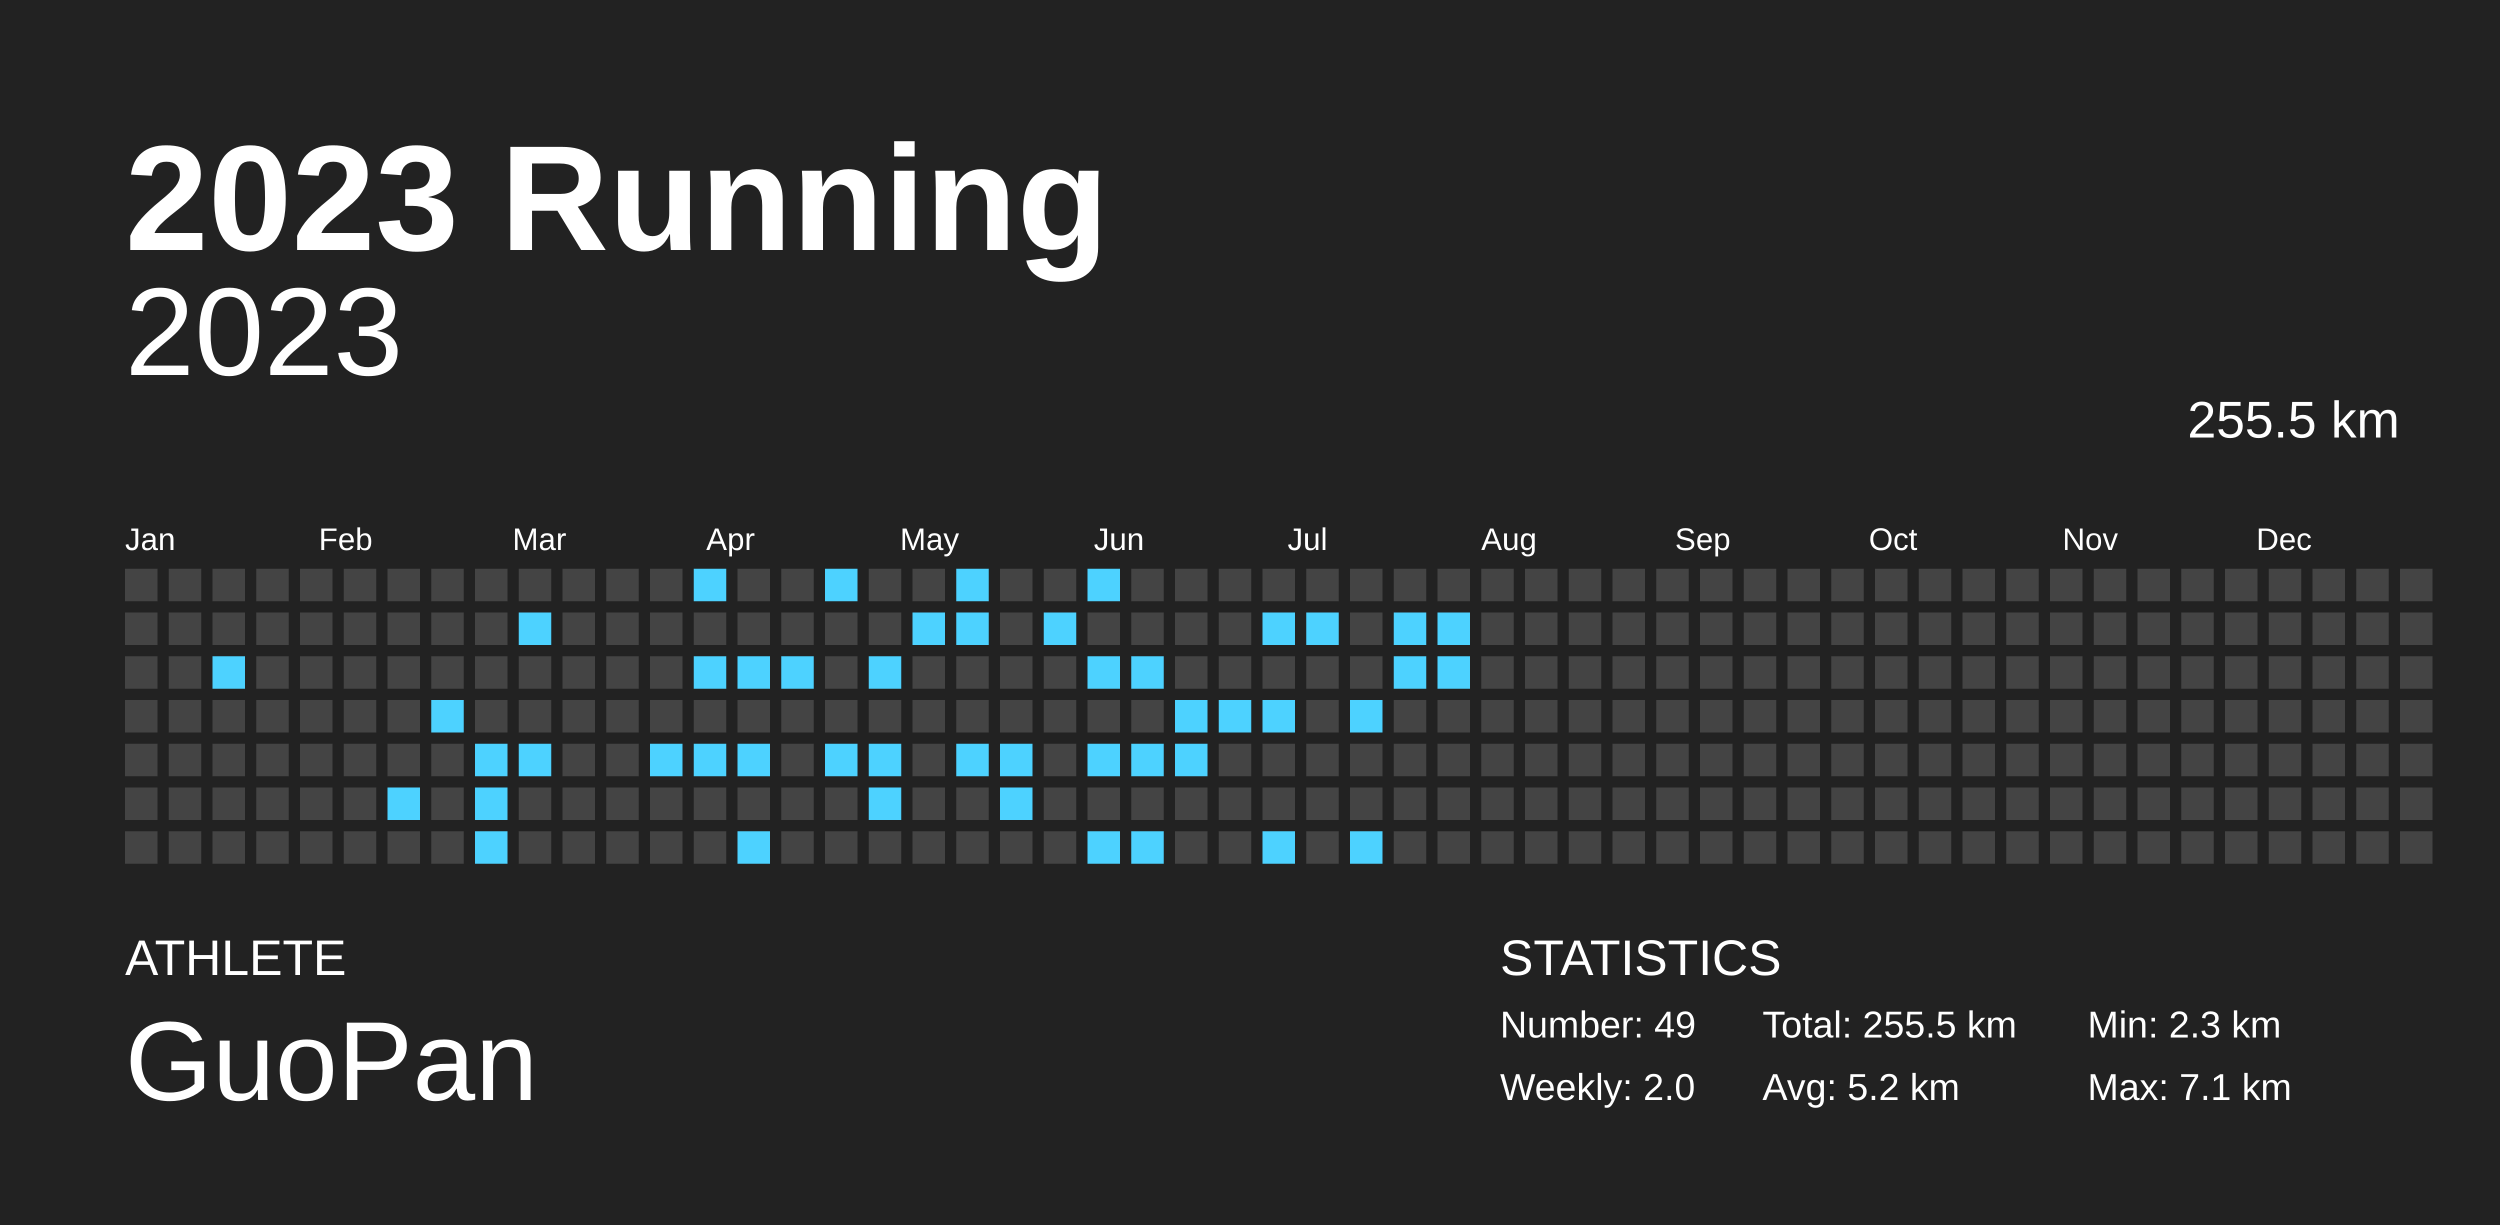
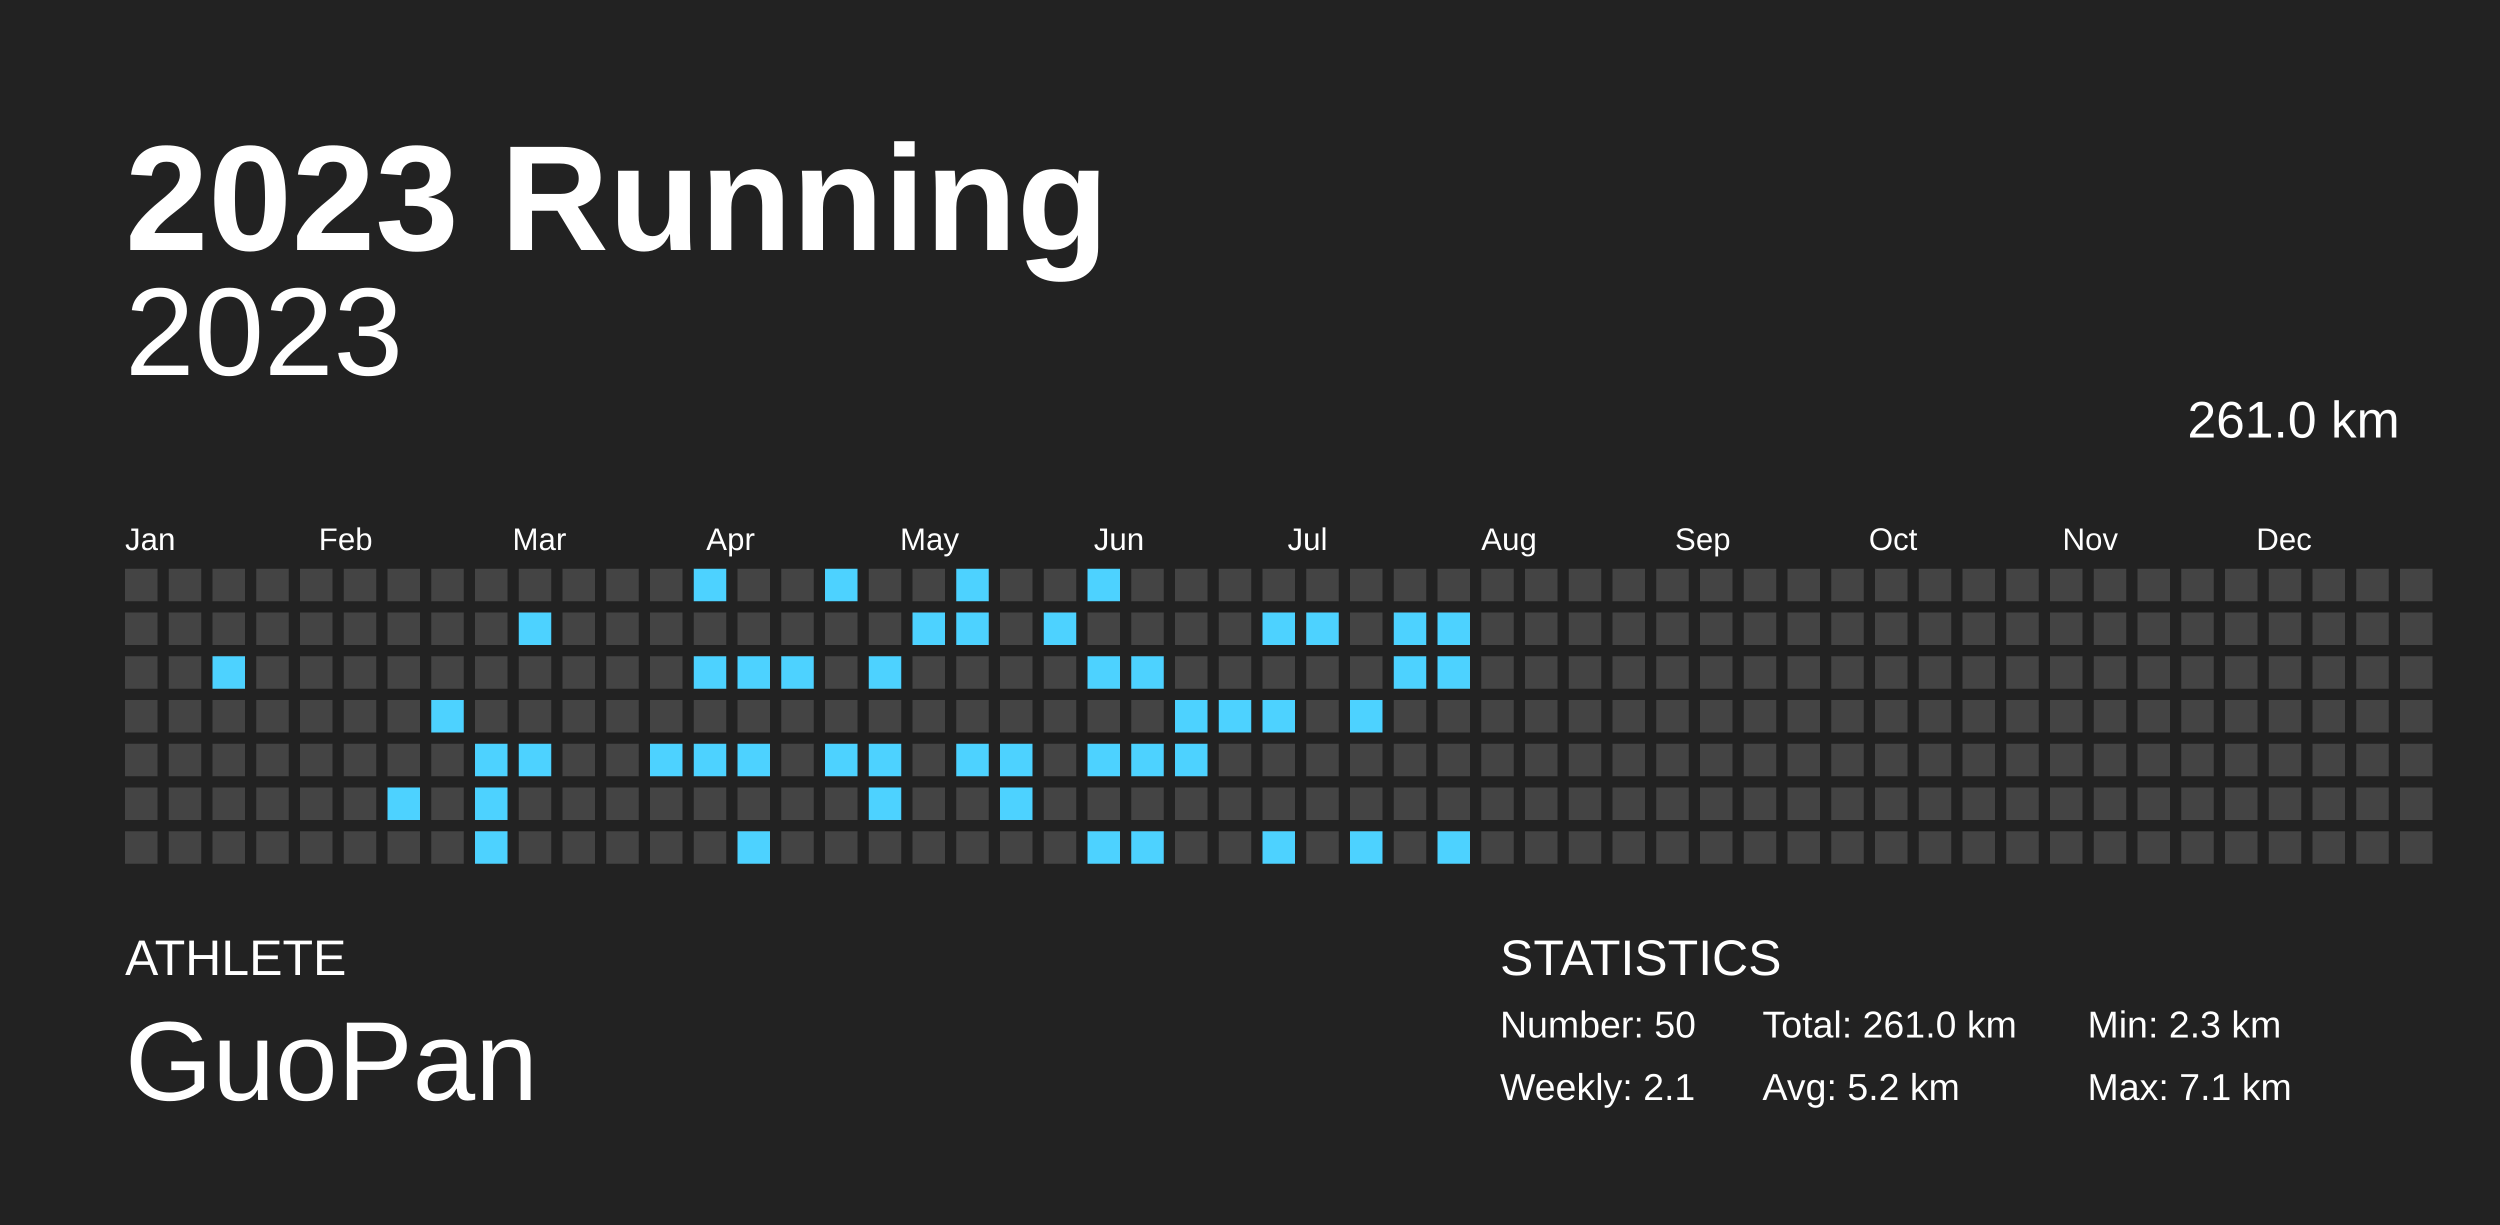
<svg xmlns="http://www.w3.org/2000/svg" baseProfile="full" height="98mm" version="1.1" viewBox="0,0,200,98" width="200mm">
  <defs />
  <rect fill="#222222" height="98" width="200" x="0" y="0" />
  <text fill="#FFFFFF" style="font-size:12px; font-family:Arial; font-weight:bold;" x="10" y="20">2023 Running</text>
  <text fill="#FFFFFF" style="font-size:4px; font-family:Arial" x="10" y="78">ATHLETE</text>
  <text fill="#FFFFFF" style="font-size:9px; font-family:Arial" x="10" y="88">GuoPan</text>
  <text fill="#FFFFFF" style="font-size:4px; font-family:Arial" x="120" y="78">STATISTICS</text>
-   <text fill="#FFFFFF" style="font-size:3px; font-family:Arial" x="120" y="83">Number: 49</text>
-   <text fill="#FFFFFF" style="font-size:3px; font-family:Arial" x="120" y="88">Weekly: 2.0</text>
-   <text fill="#FFFFFF" style="font-size:3px; font-family:Arial" x="141" y="83">Total: 255.5 km</text>
+   <text fill="#FFFFFF" style="font-size:3px; font-family:Arial" x="120" y="83">Number: 50</text>
+   <text fill="#FFFFFF" style="font-size:3px; font-family:Arial" x="120" y="88">Weekly: 2.1</text>
+   <text fill="#FFFFFF" style="font-size:3px; font-family:Arial" x="141" y="83">Total: 261.0 km</text>
  <text fill="#FFFFFF" style="font-size:3px; font-family:Arial" x="141" y="88">Avg: 5.2 km</text>
  <text fill="#FFFFFF" style="font-size:3px; font-family:Arial" x="167" y="83">Min: 2.3 km</text>
  <text fill="#FFFFFF" style="font-size:3px; font-family:Arial" x="167" y="88">Max: 7.1 km</text>
  <text alignment-baseline="hanging" fill="#FFFFFF" style="font-size:10.0px; font-family:Arial;" x="10" y="30">2023</text>
-   <text alignment-baseline="hanging" fill="#FFFFFF" style="font-size:4.125px; font-family:Arial;" x="175" y="35">255.5 km</text>
+   <text alignment-baseline="hanging" fill="#FFFFFF" style="font-size:4.125px; font-family:Arial;" x="175" y="35">261.0 km</text>
  <text fill="#FFFFFF" style="font-size:2.5px; font-family:Arial" x="10.0" y="44">Jan</text>
  <text fill="#FFFFFF" style="font-size:2.5px; font-family:Arial" x="25.5" y="44">Feb</text>
  <text fill="#FFFFFF" style="font-size:2.5px; font-family:Arial" x="41.0" y="44">Mar</text>
  <text fill="#FFFFFF" style="font-size:2.5px; font-family:Arial" x="56.5" y="44">Apr</text>
  <text fill="#FFFFFF" style="font-size:2.5px; font-family:Arial" x="72.0" y="44">May</text>
  <text fill="#FFFFFF" style="font-size:2.5px; font-family:Arial" x="87.5" y="44">Jun</text>
  <text fill="#FFFFFF" style="font-size:2.5px; font-family:Arial" x="103.0" y="44">Jul</text>
  <text fill="#FFFFFF" style="font-size:2.5px; font-family:Arial" x="118.5" y="44">Aug</text>
  <text fill="#FFFFFF" style="font-size:2.5px; font-family:Arial" x="134.0" y="44">Sep</text>
  <text fill="#FFFFFF" style="font-size:2.5px; font-family:Arial" x="149.5" y="44">Oct</text>
  <text fill="#FFFFFF" style="font-size:2.5px; font-family:Arial" x="165.0" y="44">Nov</text>
  <text fill="#FFFFFF" style="font-size:2.5px; font-family:Arial" x="180.5" y="44">Dec</text>
  <rect fill="#444444" height="2.6" width="2.6" x="10.0" y="45.5" />
  <rect fill="#444444" height="2.6" width="2.6" x="10.0" y="49.0" />
  <rect fill="#444444" height="2.6" width="2.6" x="10.0" y="52.5" />
  <rect fill="#444444" height="2.6" width="2.6" x="10.0" y="56.0" />
  <rect fill="#444444" height="2.6" width="2.6" x="10.0" y="59.5" />
  <rect fill="#444444" height="2.6" width="2.6" x="10.0" y="63.0" />
  <rect fill="#444444" height="2.6" width="2.6" x="10.0" y="66.5" />
  <rect fill="#444444" height="2.6" width="2.6" x="13.5" y="45.5" />
  <rect fill="#444444" height="2.6" width="2.6" x="13.5" y="49.0" />
  <rect fill="#444444" height="2.6" width="2.6" x="13.5" y="52.5" />
  <rect fill="#444444" height="2.6" width="2.6" x="13.5" y="56.0" />
  <rect fill="#444444" height="2.6" width="2.6" x="13.5" y="59.5" />
  <rect fill="#444444" height="2.6" width="2.6" x="13.5" y="63.0" />
  <rect fill="#444444" height="2.6" width="2.6" x="13.5" y="66.5" />
  <rect fill="#444444" height="2.6" width="2.6" x="17.0" y="45.5" />
  <rect fill="#444444" height="2.6" width="2.6" x="17.0" y="49.0" />
  <rect fill="#4dd2ff" height="2.6" width="2.6" x="17.0" y="52.5" />
  <rect fill="#444444" height="2.6" width="2.6" x="17.0" y="56.0" />
  <rect fill="#444444" height="2.6" width="2.6" x="17.0" y="59.5" />
  <rect fill="#444444" height="2.6" width="2.6" x="17.0" y="63.0" />
  <rect fill="#444444" height="2.6" width="2.6" x="17.0" y="66.5" />
  <rect fill="#444444" height="2.6" width="2.6" x="20.5" y="45.5" />
  <rect fill="#444444" height="2.6" width="2.6" x="20.5" y="49.0" />
  <rect fill="#444444" height="2.6" width="2.6" x="20.5" y="52.5" />
  <rect fill="#444444" height="2.6" width="2.6" x="20.5" y="56.0" />
  <rect fill="#444444" height="2.6" width="2.6" x="20.5" y="59.5" />
  <rect fill="#444444" height="2.6" width="2.6" x="20.5" y="63.0" />
  <rect fill="#444444" height="2.6" width="2.6" x="20.5" y="66.5" />
  <rect fill="#444444" height="2.6" width="2.6" x="24.0" y="45.5" />
  <rect fill="#444444" height="2.6" width="2.6" x="24.0" y="49.0" />
  <rect fill="#444444" height="2.6" width="2.6" x="24.0" y="52.5" />
  <rect fill="#444444" height="2.6" width="2.6" x="24.0" y="56.0" />
  <rect fill="#444444" height="2.6" width="2.6" x="24.0" y="59.5" />
  <rect fill="#444444" height="2.6" width="2.6" x="24.0" y="63.0" />
  <rect fill="#444444" height="2.6" width="2.6" x="24.0" y="66.5" />
  <rect fill="#444444" height="2.6" width="2.6" x="27.5" y="45.5" />
  <rect fill="#444444" height="2.6" width="2.6" x="27.5" y="49.0" />
  <rect fill="#444444" height="2.6" width="2.6" x="27.5" y="52.5" />
  <rect fill="#444444" height="2.6" width="2.6" x="27.5" y="56.0" />
  <rect fill="#444444" height="2.6" width="2.6" x="27.5" y="59.5" />
  <rect fill="#444444" height="2.6" width="2.6" x="27.5" y="63.0" />
  <rect fill="#444444" height="2.6" width="2.6" x="27.5" y="66.5" />
  <rect fill="#444444" height="2.6" width="2.6" x="31.0" y="45.5" />
  <rect fill="#444444" height="2.6" width="2.6" x="31.0" y="49.0" />
  <rect fill="#444444" height="2.6" width="2.6" x="31.0" y="52.5" />
  <rect fill="#444444" height="2.6" width="2.6" x="31.0" y="56.0" />
  <rect fill="#444444" height="2.6" width="2.6" x="31.0" y="59.5" />
  <rect fill="#4dd2ff" height="2.6" width="2.6" x="31.0" y="63.0" />
  <rect fill="#444444" height="2.6" width="2.6" x="31.0" y="66.5" />
  <rect fill="#444444" height="2.6" width="2.6" x="34.5" y="45.5" />
  <rect fill="#444444" height="2.6" width="2.6" x="34.5" y="49.0" />
  <rect fill="#444444" height="2.6" width="2.6" x="34.5" y="52.5" />
  <rect fill="#4dd2ff" height="2.6" width="2.6" x="34.5" y="56.0" />
  <rect fill="#444444" height="2.6" width="2.6" x="34.5" y="59.5" />
  <rect fill="#444444" height="2.6" width="2.6" x="34.5" y="63.0" />
  <rect fill="#444444" height="2.6" width="2.6" x="34.5" y="66.5" />
  <rect fill="#444444" height="2.6" width="2.6" x="38.0" y="45.5" />
  <rect fill="#444444" height="2.6" width="2.6" x="38.0" y="49.0" />
  <rect fill="#444444" height="2.6" width="2.6" x="38.0" y="52.5" />
  <rect fill="#444444" height="2.6" width="2.6" x="38.0" y="56.0" />
  <rect fill="#4dd2ff" height="2.6" width="2.6" x="38.0" y="59.5" />
  <rect fill="#4dd2ff" height="2.6" width="2.6" x="38.0" y="63.0" />
  <rect fill="#4dd2ff" height="2.6" width="2.6" x="38.0" y="66.5" />
  <rect fill="#444444" height="2.6" width="2.6" x="41.5" y="45.5" />
  <rect fill="#4dd2ff" height="2.6" width="2.6" x="41.5" y="49.0" />
  <rect fill="#444444" height="2.6" width="2.6" x="41.5" y="52.5" />
  <rect fill="#444444" height="2.6" width="2.6" x="41.5" y="56.0" />
  <rect fill="#4dd2ff" height="2.6" width="2.6" x="41.5" y="59.5" />
  <rect fill="#444444" height="2.6" width="2.6" x="41.5" y="63.0" />
  <rect fill="#444444" height="2.6" width="2.6" x="41.5" y="66.5" />
  <rect fill="#444444" height="2.6" width="2.6" x="45.0" y="45.5" />
  <rect fill="#444444" height="2.6" width="2.6" x="45.0" y="49.0" />
  <rect fill="#444444" height="2.6" width="2.6" x="45.0" y="52.5" />
  <rect fill="#444444" height="2.6" width="2.6" x="45.0" y="56.0" />
  <rect fill="#444444" height="2.6" width="2.6" x="45.0" y="59.5" />
  <rect fill="#444444" height="2.6" width="2.6" x="45.0" y="63.0" />
  <rect fill="#444444" height="2.6" width="2.6" x="45.0" y="66.5" />
  <rect fill="#444444" height="2.6" width="2.6" x="48.5" y="45.5" />
  <rect fill="#444444" height="2.6" width="2.6" x="48.5" y="49.0" />
  <rect fill="#444444" height="2.6" width="2.6" x="48.5" y="52.5" />
  <rect fill="#444444" height="2.6" width="2.6" x="48.5" y="56.0" />
  <rect fill="#444444" height="2.6" width="2.6" x="48.5" y="59.5" />
  <rect fill="#444444" height="2.6" width="2.6" x="48.5" y="63.0" />
  <rect fill="#444444" height="2.6" width="2.6" x="48.5" y="66.5" />
  <rect fill="#444444" height="2.6" width="2.6" x="52.0" y="45.5" />
  <rect fill="#444444" height="2.6" width="2.6" x="52.0" y="49.0" />
  <rect fill="#444444" height="2.6" width="2.6" x="52.0" y="52.5" />
  <rect fill="#444444" height="2.6" width="2.6" x="52.0" y="56.0" />
  <rect fill="#4dd2ff" height="2.6" width="2.6" x="52.0" y="59.5" />
  <rect fill="#444444" height="2.6" width="2.6" x="52.0" y="63.0" />
  <rect fill="#444444" height="2.6" width="2.6" x="52.0" y="66.5" />
  <rect fill="#4dd2ff" height="2.6" width="2.6" x="55.5" y="45.5" />
  <rect fill="#444444" height="2.6" width="2.6" x="55.5" y="49.0" />
  <rect fill="#4dd2ff" height="2.6" width="2.6" x="55.5" y="52.5" />
  <rect fill="#444444" height="2.6" width="2.6" x="55.5" y="56.0" />
  <rect fill="#4dd2ff" height="2.6" width="2.6" x="55.5" y="59.5" />
  <rect fill="#444444" height="2.6" width="2.6" x="55.5" y="63.0" />
  <rect fill="#444444" height="2.6" width="2.6" x="55.5" y="66.5" />
  <rect fill="#444444" height="2.6" width="2.6" x="59.0" y="45.5" />
  <rect fill="#444444" height="2.6" width="2.6" x="59.0" y="49.0" />
  <rect fill="#4dd2ff" height="2.6" width="2.6" x="59.0" y="52.5" />
  <rect fill="#444444" height="2.6" width="2.6" x="59.0" y="56.0" />
  <rect fill="#4dd2ff" height="2.6" width="2.6" x="59.0" y="59.5" />
  <rect fill="#444444" height="2.6" width="2.6" x="59.0" y="63.0" />
  <rect fill="#4dd2ff" height="2.6" width="2.6" x="59.0" y="66.5" />
  <rect fill="#444444" height="2.6" width="2.6" x="62.5" y="45.5" />
  <rect fill="#444444" height="2.6" width="2.6" x="62.5" y="49.0" />
  <rect fill="#4dd2ff" height="2.6" width="2.6" x="62.5" y="52.5" />
  <rect fill="#444444" height="2.6" width="2.6" x="62.5" y="56.0" />
  <rect fill="#444444" height="2.6" width="2.6" x="62.5" y="59.5" />
  <rect fill="#444444" height="2.6" width="2.6" x="62.5" y="63.0" />
  <rect fill="#444444" height="2.6" width="2.6" x="62.5" y="66.5" />
  <rect fill="#4dd2ff" height="2.6" width="2.6" x="66.0" y="45.5" />
  <rect fill="#444444" height="2.6" width="2.6" x="66.0" y="49.0" />
  <rect fill="#444444" height="2.6" width="2.6" x="66.0" y="52.5" />
  <rect fill="#444444" height="2.6" width="2.6" x="66.0" y="56.0" />
  <rect fill="#4dd2ff" height="2.6" width="2.6" x="66.0" y="59.5" />
  <rect fill="#444444" height="2.6" width="2.6" x="66.0" y="63.0" />
  <rect fill="#444444" height="2.6" width="2.6" x="66.0" y="66.5" />
  <rect fill="#444444" height="2.6" width="2.6" x="69.5" y="45.5" />
  <rect fill="#444444" height="2.6" width="2.6" x="69.5" y="49.0" />
  <rect fill="#4dd2ff" height="2.6" width="2.6" x="69.5" y="52.5" />
  <rect fill="#444444" height="2.6" width="2.6" x="69.5" y="56.0" />
  <rect fill="#4dd2ff" height="2.6" width="2.6" x="69.5" y="59.5" />
  <rect fill="#4dd2ff" height="2.6" width="2.6" x="69.5" y="63.0" />
  <rect fill="#444444" height="2.6" width="2.6" x="69.5" y="66.5" />
  <rect fill="#444444" height="2.6" width="2.6" x="73.0" y="45.5" />
  <rect fill="#4dd2ff" height="2.6" width="2.6" x="73.0" y="49.0" />
  <rect fill="#444444" height="2.6" width="2.6" x="73.0" y="52.5" />
  <rect fill="#444444" height="2.6" width="2.6" x="73.0" y="56.0" />
  <rect fill="#444444" height="2.6" width="2.6" x="73.0" y="59.5" />
  <rect fill="#444444" height="2.6" width="2.6" x="73.0" y="63.0" />
  <rect fill="#444444" height="2.6" width="2.6" x="73.0" y="66.5" />
  <rect fill="#4dd2ff" height="2.6" width="2.6" x="76.5" y="45.5" />
  <rect fill="#4dd2ff" height="2.6" width="2.6" x="76.5" y="49.0" />
  <rect fill="#444444" height="2.6" width="2.6" x="76.5" y="52.5" />
  <rect fill="#444444" height="2.6" width="2.6" x="76.5" y="56.0" />
  <rect fill="#4dd2ff" height="2.6" width="2.6" x="76.5" y="59.5" />
  <rect fill="#444444" height="2.6" width="2.6" x="76.5" y="63.0" />
  <rect fill="#444444" height="2.6" width="2.6" x="76.5" y="66.5" />
  <rect fill="#444444" height="2.6" width="2.6" x="80.0" y="45.5" />
  <rect fill="#444444" height="2.6" width="2.6" x="80.0" y="49.0" />
  <rect fill="#444444" height="2.6" width="2.6" x="80.0" y="52.5" />
  <rect fill="#444444" height="2.6" width="2.6" x="80.0" y="56.0" />
  <rect fill="#4dd2ff" height="2.6" width="2.6" x="80.0" y="59.5" />
  <rect fill="#4dd2ff" height="2.6" width="2.6" x="80.0" y="63.0" />
  <rect fill="#444444" height="2.6" width="2.6" x="80.0" y="66.5" />
  <rect fill="#444444" height="2.6" width="2.6" x="83.5" y="45.5" />
  <rect fill="#4dd2ff" height="2.6" width="2.6" x="83.5" y="49.0" />
  <rect fill="#444444" height="2.6" width="2.6" x="83.5" y="52.5" />
  <rect fill="#444444" height="2.6" width="2.6" x="83.5" y="56.0" />
  <rect fill="#444444" height="2.6" width="2.6" x="83.5" y="59.5" />
  <rect fill="#444444" height="2.6" width="2.6" x="83.5" y="63.0" />
  <rect fill="#444444" height="2.6" width="2.6" x="83.5" y="66.5" />
  <rect fill="#4dd2ff" height="2.6" width="2.6" x="87.0" y="45.5" />
  <rect fill="#444444" height="2.6" width="2.6" x="87.0" y="49.0" />
  <rect fill="#4dd2ff" height="2.6" width="2.6" x="87.0" y="52.5" />
  <rect fill="#444444" height="2.6" width="2.6" x="87.0" y="56.0" />
  <rect fill="#4dd2ff" height="2.6" width="2.6" x="87.0" y="59.5" />
  <rect fill="#444444" height="2.6" width="2.6" x="87.0" y="63.0" />
  <rect fill="#4dd2ff" height="2.6" width="2.6" x="87.0" y="66.5" />
  <rect fill="#444444" height="2.6" width="2.6" x="90.5" y="45.5" />
  <rect fill="#444444" height="2.6" width="2.6" x="90.5" y="49.0" />
  <rect fill="#4dd2ff" height="2.6" width="2.6" x="90.5" y="52.5" />
  <rect fill="#444444" height="2.6" width="2.6" x="90.5" y="56.0" />
  <rect fill="#4dd2ff" height="2.6" width="2.6" x="90.5" y="59.5" />
  <rect fill="#444444" height="2.6" width="2.6" x="90.5" y="63.0" />
  <rect fill="#4dd2ff" height="2.6" width="2.6" x="90.5" y="66.5" />
  <rect fill="#444444" height="2.6" width="2.6" x="94.0" y="45.5" />
  <rect fill="#444444" height="2.6" width="2.6" x="94.0" y="49.0" />
  <rect fill="#444444" height="2.6" width="2.6" x="94.0" y="52.5" />
  <rect fill="#4dd2ff" height="2.6" width="2.6" x="94.0" y="56.0" />
  <rect fill="#4dd2ff" height="2.6" width="2.6" x="94.0" y="59.5" />
  <rect fill="#444444" height="2.6" width="2.6" x="94.0" y="63.0" />
  <rect fill="#444444" height="2.6" width="2.6" x="94.0" y="66.5" />
  <rect fill="#444444" height="2.6" width="2.6" x="97.5" y="45.5" />
  <rect fill="#444444" height="2.6" width="2.6" x="97.5" y="49.0" />
  <rect fill="#444444" height="2.6" width="2.6" x="97.5" y="52.5" />
  <rect fill="#4dd2ff" height="2.6" width="2.6" x="97.5" y="56.0" />
  <rect fill="#444444" height="2.6" width="2.6" x="97.5" y="59.5" />
  <rect fill="#444444" height="2.6" width="2.6" x="97.5" y="63.0" />
  <rect fill="#444444" height="2.6" width="2.6" x="97.5" y="66.5" />
  <rect fill="#444444" height="2.6" width="2.6" x="101.0" y="45.5" />
  <rect fill="#4dd2ff" height="2.6" width="2.6" x="101.0" y="49.0" />
  <rect fill="#444444" height="2.6" width="2.6" x="101.0" y="52.5" />
  <rect fill="#4dd2ff" height="2.6" width="2.6" x="101.0" y="56.0" />
  <rect fill="#444444" height="2.6" width="2.6" x="101.0" y="59.5" />
  <rect fill="#444444" height="2.6" width="2.6" x="101.0" y="63.0" />
  <rect fill="#4dd2ff" height="2.6" width="2.6" x="101.0" y="66.5" />
  <rect fill="#444444" height="2.6" width="2.6" x="104.5" y="45.5" />
  <rect fill="#4dd2ff" height="2.6" width="2.6" x="104.5" y="49.0" />
  <rect fill="#444444" height="2.6" width="2.6" x="104.5" y="52.5" />
  <rect fill="#444444" height="2.6" width="2.6" x="104.5" y="56.0" />
  <rect fill="#444444" height="2.6" width="2.6" x="104.5" y="59.5" />
  <rect fill="#444444" height="2.6" width="2.6" x="104.5" y="63.0" />
  <rect fill="#444444" height="2.6" width="2.6" x="104.5" y="66.5" />
  <rect fill="#444444" height="2.6" width="2.6" x="108.0" y="45.5" />
  <rect fill="#444444" height="2.6" width="2.6" x="108.0" y="49.0" />
  <rect fill="#444444" height="2.6" width="2.6" x="108.0" y="52.5" />
  <rect fill="#4dd2ff" height="2.6" width="2.6" x="108.0" y="56.0" />
  <rect fill="#444444" height="2.6" width="2.6" x="108.0" y="59.5" />
  <rect fill="#444444" height="2.6" width="2.6" x="108.0" y="63.0" />
  <rect fill="#4dd2ff" height="2.6" width="2.6" x="108.0" y="66.5" />
  <rect fill="#444444" height="2.6" width="2.6" x="111.5" y="45.5" />
  <rect fill="#4dd2ff" height="2.6" width="2.6" x="111.5" y="49.0" />
  <rect fill="#4dd2ff" height="2.6" width="2.6" x="111.5" y="52.5" />
  <rect fill="#444444" height="2.6" width="2.6" x="111.5" y="56.0" />
  <rect fill="#444444" height="2.6" width="2.6" x="111.5" y="59.5" />
  <rect fill="#444444" height="2.6" width="2.6" x="111.5" y="63.0" />
  <rect fill="#444444" height="2.6" width="2.6" x="111.5" y="66.5" />
  <rect fill="#444444" height="2.6" width="2.6" x="115.0" y="45.5" />
  <rect fill="#4dd2ff" height="2.6" width="2.6" x="115.0" y="49.0" />
  <rect fill="#4dd2ff" height="2.6" width="2.6" x="115.0" y="52.5" />
  <rect fill="#444444" height="2.6" width="2.6" x="115.0" y="56.0" />
  <rect fill="#444444" height="2.6" width="2.6" x="115.0" y="59.5" />
  <rect fill="#444444" height="2.6" width="2.6" x="115.0" y="63.0" />
-   <rect fill="#444444" height="2.6" width="2.6" x="115.0" y="66.5" />
+   <rect fill="#4dd2ff" height="2.6" width="2.6" x="115.0" y="66.5" />
  <rect fill="#444444" height="2.6" width="2.6" x="118.5" y="45.5" />
  <rect fill="#444444" height="2.6" width="2.6" x="118.5" y="49.0" />
  <rect fill="#444444" height="2.6" width="2.6" x="118.5" y="52.5" />
  <rect fill="#444444" height="2.6" width="2.6" x="118.5" y="56.0" />
  <rect fill="#444444" height="2.6" width="2.6" x="118.5" y="59.5" />
  <rect fill="#444444" height="2.6" width="2.6" x="118.5" y="63.0" />
  <rect fill="#444444" height="2.6" width="2.6" x="118.5" y="66.5" />
  <rect fill="#444444" height="2.6" width="2.6" x="122.0" y="45.5" />
  <rect fill="#444444" height="2.6" width="2.6" x="122.0" y="49.0" />
  <rect fill="#444444" height="2.6" width="2.6" x="122.0" y="52.5" />
  <rect fill="#444444" height="2.6" width="2.6" x="122.0" y="56.0" />
  <rect fill="#444444" height="2.6" width="2.6" x="122.0" y="59.5" />
  <rect fill="#444444" height="2.6" width="2.6" x="122.0" y="63.0" />
  <rect fill="#444444" height="2.6" width="2.6" x="122.0" y="66.5" />
  <rect fill="#444444" height="2.6" width="2.6" x="125.5" y="45.5" />
  <rect fill="#444444" height="2.6" width="2.6" x="125.5" y="49.0" />
  <rect fill="#444444" height="2.6" width="2.6" x="125.5" y="52.5" />
  <rect fill="#444444" height="2.6" width="2.6" x="125.5" y="56.0" />
  <rect fill="#444444" height="2.6" width="2.6" x="125.5" y="59.5" />
  <rect fill="#444444" height="2.6" width="2.6" x="125.5" y="63.0" />
  <rect fill="#444444" height="2.6" width="2.6" x="125.5" y="66.5" />
  <rect fill="#444444" height="2.6" width="2.6" x="129.0" y="45.5" />
  <rect fill="#444444" height="2.6" width="2.6" x="129.0" y="49.0" />
  <rect fill="#444444" height="2.6" width="2.6" x="129.0" y="52.5" />
  <rect fill="#444444" height="2.6" width="2.6" x="129.0" y="56.0" />
  <rect fill="#444444" height="2.6" width="2.6" x="129.0" y="59.5" />
  <rect fill="#444444" height="2.6" width="2.6" x="129.0" y="63.0" />
  <rect fill="#444444" height="2.6" width="2.6" x="129.0" y="66.5" />
  <rect fill="#444444" height="2.6" width="2.6" x="132.5" y="45.5" />
  <rect fill="#444444" height="2.6" width="2.6" x="132.5" y="49.0" />
  <rect fill="#444444" height="2.6" width="2.6" x="132.5" y="52.5" />
  <rect fill="#444444" height="2.6" width="2.6" x="132.5" y="56.0" />
  <rect fill="#444444" height="2.6" width="2.6" x="132.5" y="59.5" />
  <rect fill="#444444" height="2.6" width="2.6" x="132.5" y="63.0" />
  <rect fill="#444444" height="2.6" width="2.6" x="132.5" y="66.5" />
  <rect fill="#444444" height="2.6" width="2.6" x="136.0" y="45.5" />
  <rect fill="#444444" height="2.6" width="2.6" x="136.0" y="49.0" />
  <rect fill="#444444" height="2.6" width="2.6" x="136.0" y="52.5" />
  <rect fill="#444444" height="2.6" width="2.6" x="136.0" y="56.0" />
  <rect fill="#444444" height="2.6" width="2.6" x="136.0" y="59.5" />
  <rect fill="#444444" height="2.6" width="2.6" x="136.0" y="63.0" />
  <rect fill="#444444" height="2.6" width="2.6" x="136.0" y="66.5" />
  <rect fill="#444444" height="2.6" width="2.6" x="139.5" y="45.5" />
  <rect fill="#444444" height="2.6" width="2.6" x="139.5" y="49.0" />
  <rect fill="#444444" height="2.6" width="2.6" x="139.5" y="52.5" />
  <rect fill="#444444" height="2.6" width="2.6" x="139.5" y="56.0" />
  <rect fill="#444444" height="2.6" width="2.6" x="139.5" y="59.5" />
  <rect fill="#444444" height="2.6" width="2.6" x="139.5" y="63.0" />
  <rect fill="#444444" height="2.6" width="2.6" x="139.5" y="66.5" />
  <rect fill="#444444" height="2.6" width="2.6" x="143.0" y="45.5" />
  <rect fill="#444444" height="2.6" width="2.6" x="143.0" y="49.0" />
  <rect fill="#444444" height="2.6" width="2.6" x="143.0" y="52.5" />
  <rect fill="#444444" height="2.6" width="2.6" x="143.0" y="56.0" />
  <rect fill="#444444" height="2.6" width="2.6" x="143.0" y="59.5" />
  <rect fill="#444444" height="2.6" width="2.6" x="143.0" y="63.0" />
  <rect fill="#444444" height="2.6" width="2.6" x="143.0" y="66.5" />
  <rect fill="#444444" height="2.6" width="2.6" x="146.5" y="45.5" />
  <rect fill="#444444" height="2.6" width="2.6" x="146.5" y="49.0" />
  <rect fill="#444444" height="2.6" width="2.6" x="146.5" y="52.5" />
  <rect fill="#444444" height="2.6" width="2.6" x="146.5" y="56.0" />
  <rect fill="#444444" height="2.6" width="2.6" x="146.5" y="59.5" />
  <rect fill="#444444" height="2.6" width="2.6" x="146.5" y="63.0" />
  <rect fill="#444444" height="2.6" width="2.6" x="146.5" y="66.5" />
  <rect fill="#444444" height="2.6" width="2.6" x="150.0" y="45.5" />
  <rect fill="#444444" height="2.6" width="2.6" x="150.0" y="49.0" />
  <rect fill="#444444" height="2.6" width="2.6" x="150.0" y="52.5" />
  <rect fill="#444444" height="2.6" width="2.6" x="150.0" y="56.0" />
  <rect fill="#444444" height="2.6" width="2.6" x="150.0" y="59.5" />
  <rect fill="#444444" height="2.6" width="2.6" x="150.0" y="63.0" />
  <rect fill="#444444" height="2.6" width="2.6" x="150.0" y="66.5" />
  <rect fill="#444444" height="2.6" width="2.6" x="153.5" y="45.5" />
  <rect fill="#444444" height="2.6" width="2.6" x="153.5" y="49.0" />
  <rect fill="#444444" height="2.6" width="2.6" x="153.5" y="52.5" />
  <rect fill="#444444" height="2.6" width="2.6" x="153.5" y="56.0" />
  <rect fill="#444444" height="2.6" width="2.6" x="153.5" y="59.5" />
  <rect fill="#444444" height="2.6" width="2.6" x="153.5" y="63.0" />
  <rect fill="#444444" height="2.6" width="2.6" x="153.5" y="66.5" />
  <rect fill="#444444" height="2.6" width="2.6" x="157.0" y="45.5" />
  <rect fill="#444444" height="2.6" width="2.6" x="157.0" y="49.0" />
  <rect fill="#444444" height="2.6" width="2.6" x="157.0" y="52.5" />
  <rect fill="#444444" height="2.6" width="2.6" x="157.0" y="56.0" />
  <rect fill="#444444" height="2.6" width="2.6" x="157.0" y="59.5" />
  <rect fill="#444444" height="2.6" width="2.6" x="157.0" y="63.0" />
  <rect fill="#444444" height="2.6" width="2.6" x="157.0" y="66.5" />
  <rect fill="#444444" height="2.6" width="2.6" x="160.5" y="45.5" />
  <rect fill="#444444" height="2.6" width="2.6" x="160.5" y="49.0" />
  <rect fill="#444444" height="2.6" width="2.6" x="160.5" y="52.5" />
  <rect fill="#444444" height="2.6" width="2.6" x="160.5" y="56.0" />
  <rect fill="#444444" height="2.6" width="2.6" x="160.5" y="59.5" />
  <rect fill="#444444" height="2.6" width="2.6" x="160.5" y="63.0" />
  <rect fill="#444444" height="2.6" width="2.6" x="160.5" y="66.5" />
  <rect fill="#444444" height="2.6" width="2.6" x="164.0" y="45.5" />
  <rect fill="#444444" height="2.6" width="2.6" x="164.0" y="49.0" />
  <rect fill="#444444" height="2.6" width="2.6" x="164.0" y="52.5" />
  <rect fill="#444444" height="2.6" width="2.6" x="164.0" y="56.0" />
  <rect fill="#444444" height="2.6" width="2.6" x="164.0" y="59.5" />
  <rect fill="#444444" height="2.6" width="2.6" x="164.0" y="63.0" />
  <rect fill="#444444" height="2.6" width="2.6" x="164.0" y="66.5" />
  <rect fill="#444444" height="2.6" width="2.6" x="167.5" y="45.5" />
  <rect fill="#444444" height="2.6" width="2.6" x="167.5" y="49.0" />
  <rect fill="#444444" height="2.6" width="2.6" x="167.5" y="52.5" />
  <rect fill="#444444" height="2.6" width="2.6" x="167.5" y="56.0" />
  <rect fill="#444444" height="2.6" width="2.6" x="167.5" y="59.5" />
  <rect fill="#444444" height="2.6" width="2.6" x="167.5" y="63.0" />
  <rect fill="#444444" height="2.6" width="2.6" x="167.5" y="66.5" />
  <rect fill="#444444" height="2.6" width="2.6" x="171.0" y="45.5" />
  <rect fill="#444444" height="2.6" width="2.6" x="171.0" y="49.0" />
  <rect fill="#444444" height="2.6" width="2.6" x="171.0" y="52.5" />
  <rect fill="#444444" height="2.6" width="2.6" x="171.0" y="56.0" />
  <rect fill="#444444" height="2.6" width="2.6" x="171.0" y="59.5" />
  <rect fill="#444444" height="2.6" width="2.6" x="171.0" y="63.0" />
  <rect fill="#444444" height="2.6" width="2.6" x="171.0" y="66.5" />
  <rect fill="#444444" height="2.6" width="2.6" x="174.5" y="45.5" />
  <rect fill="#444444" height="2.6" width="2.6" x="174.5" y="49.0" />
  <rect fill="#444444" height="2.6" width="2.6" x="174.5" y="52.5" />
  <rect fill="#444444" height="2.6" width="2.6" x="174.5" y="56.0" />
  <rect fill="#444444" height="2.6" width="2.6" x="174.5" y="59.5" />
  <rect fill="#444444" height="2.6" width="2.6" x="174.5" y="63.0" />
  <rect fill="#444444" height="2.6" width="2.6" x="174.5" y="66.5" />
  <rect fill="#444444" height="2.6" width="2.6" x="178.0" y="45.5" />
  <rect fill="#444444" height="2.6" width="2.6" x="178.0" y="49.0" />
  <rect fill="#444444" height="2.6" width="2.6" x="178.0" y="52.5" />
  <rect fill="#444444" height="2.6" width="2.6" x="178.0" y="56.0" />
  <rect fill="#444444" height="2.6" width="2.6" x="178.0" y="59.5" />
  <rect fill="#444444" height="2.6" width="2.6" x="178.0" y="63.0" />
  <rect fill="#444444" height="2.6" width="2.6" x="178.0" y="66.5" />
  <rect fill="#444444" height="2.6" width="2.6" x="181.5" y="45.5" />
  <rect fill="#444444" height="2.6" width="2.6" x="181.5" y="49.0" />
  <rect fill="#444444" height="2.6" width="2.6" x="181.5" y="52.5" />
  <rect fill="#444444" height="2.6" width="2.6" x="181.5" y="56.0" />
  <rect fill="#444444" height="2.6" width="2.6" x="181.5" y="59.5" />
  <rect fill="#444444" height="2.6" width="2.6" x="181.5" y="63.0" />
  <rect fill="#444444" height="2.6" width="2.6" x="181.5" y="66.5" />
  <rect fill="#444444" height="2.6" width="2.6" x="185.0" y="45.5" />
  <rect fill="#444444" height="2.6" width="2.6" x="185.0" y="49.0" />
  <rect fill="#444444" height="2.6" width="2.6" x="185.0" y="52.5" />
  <rect fill="#444444" height="2.6" width="2.6" x="185.0" y="56.0" />
  <rect fill="#444444" height="2.6" width="2.6" x="185.0" y="59.5" />
  <rect fill="#444444" height="2.6" width="2.6" x="185.0" y="63.0" />
  <rect fill="#444444" height="2.6" width="2.6" x="185.0" y="66.5" />
  <rect fill="#444444" height="2.6" width="2.6" x="188.5" y="45.5" />
  <rect fill="#444444" height="2.6" width="2.6" x="188.5" y="49.0" />
  <rect fill="#444444" height="2.6" width="2.6" x="188.5" y="52.5" />
  <rect fill="#444444" height="2.6" width="2.6" x="188.5" y="56.0" />
  <rect fill="#444444" height="2.6" width="2.6" x="188.5" y="59.5" />
  <rect fill="#444444" height="2.6" width="2.6" x="188.5" y="63.0" />
  <rect fill="#444444" height="2.6" width="2.6" x="188.5" y="66.5" />
  <rect fill="#444444" height="2.6" width="2.6" x="192.0" y="45.5" />
  <rect fill="#444444" height="2.6" width="2.6" x="192.0" y="49.0" />
  <rect fill="#444444" height="2.6" width="2.6" x="192.0" y="52.5" />
  <rect fill="#444444" height="2.6" width="2.6" x="192.0" y="56.0" />
  <rect fill="#444444" height="2.6" width="2.6" x="192.0" y="59.5" />
  <rect fill="#444444" height="2.6" width="2.6" x="192.0" y="63.0" />
  <rect fill="#444444" height="2.6" width="2.6" x="192.0" y="66.5" />
</svg>
